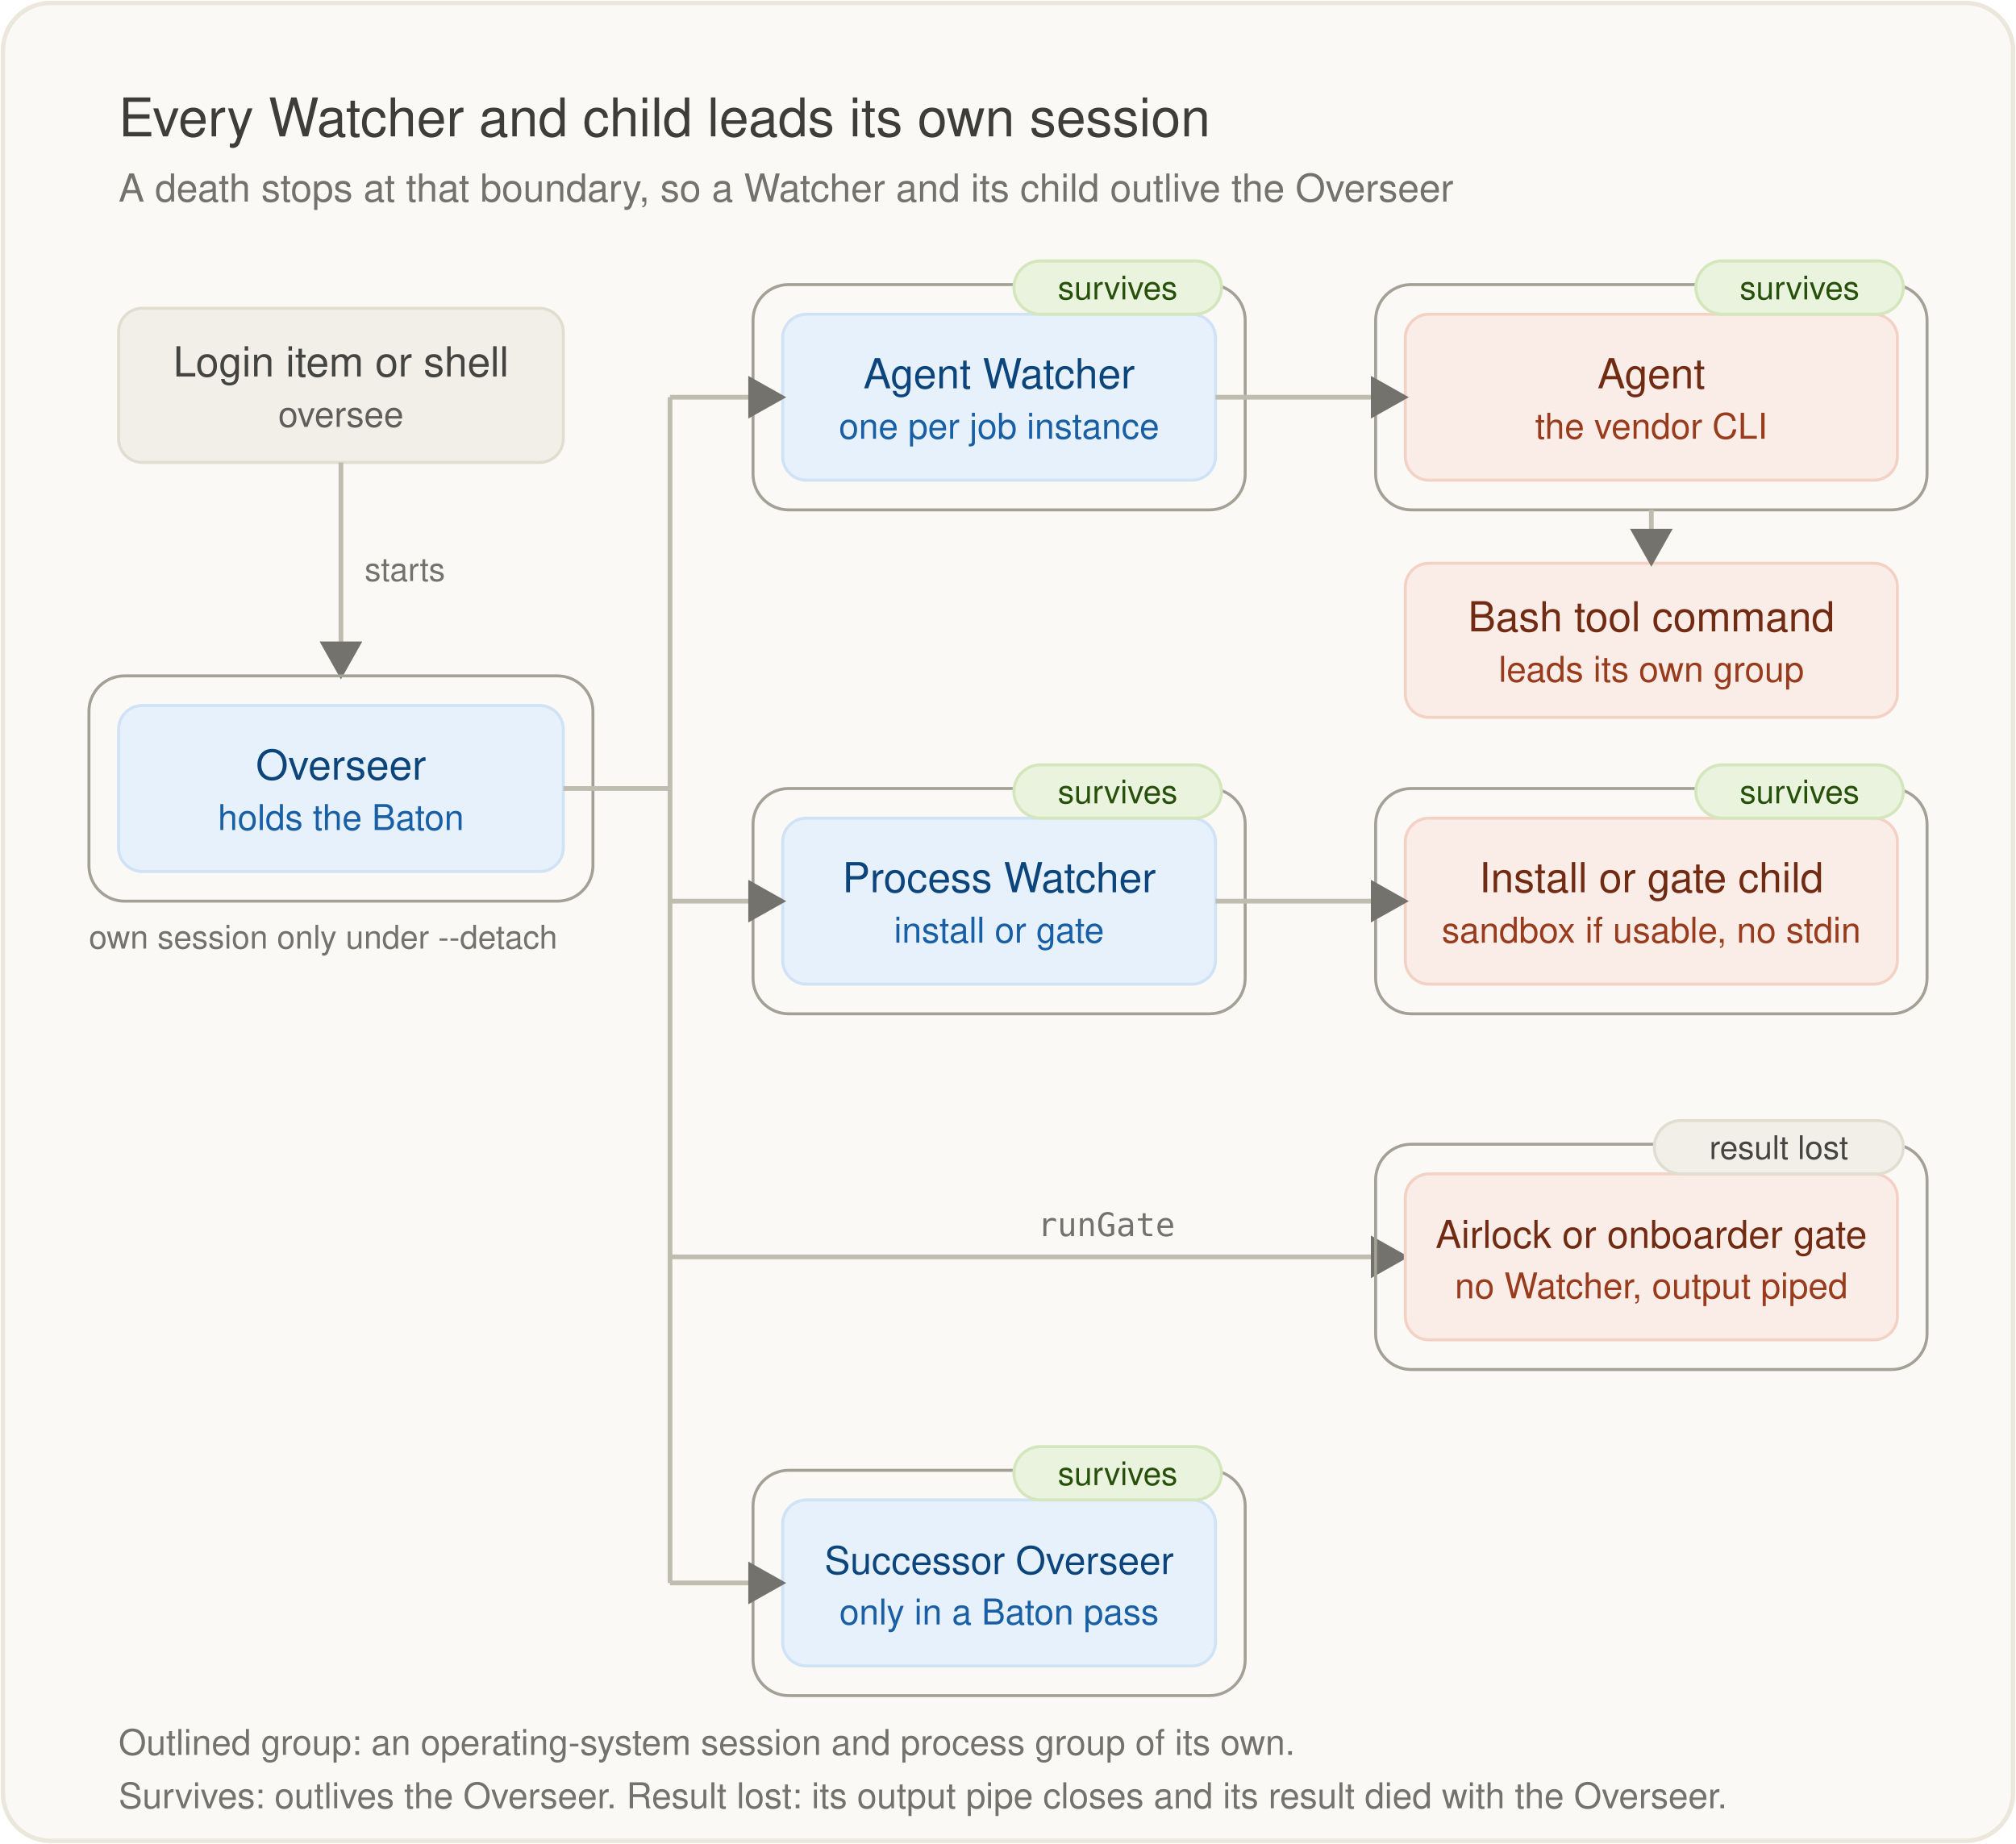
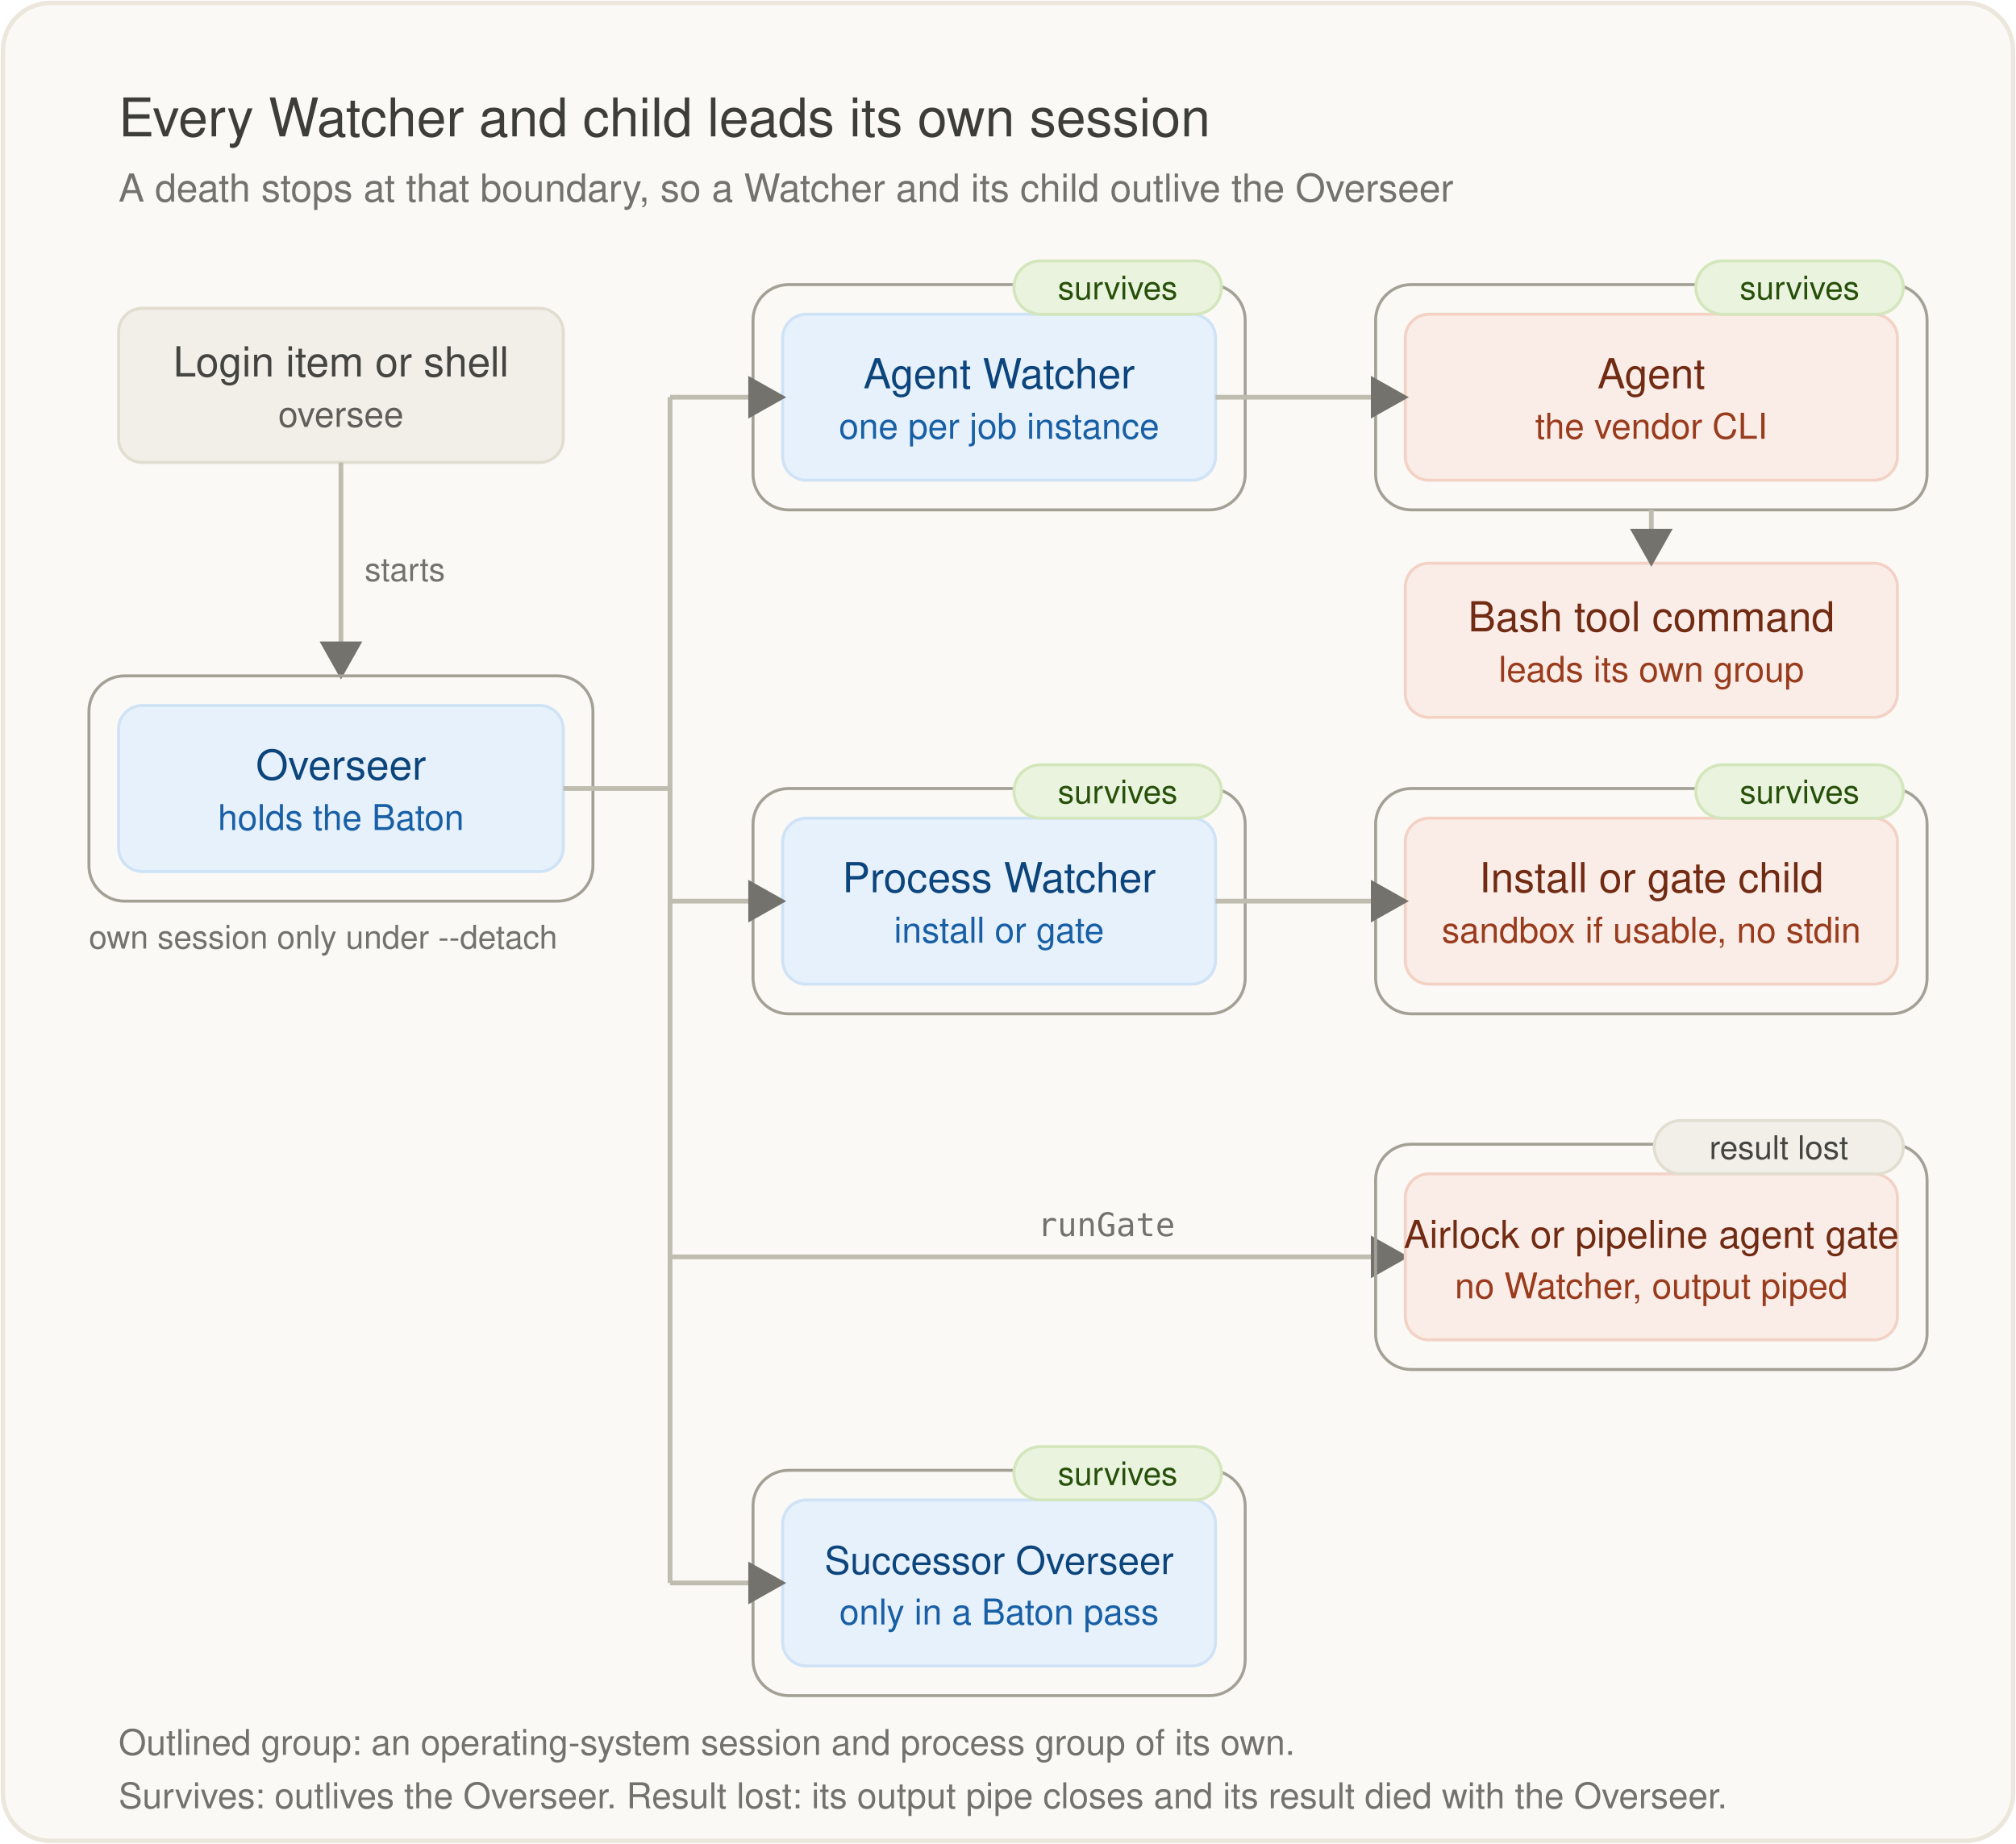
<svg xmlns="http://www.w3.org/2000/svg" width="680" height="622" viewBox="0 0 680 622" role="img" font-family="-apple-system,BlinkMacSystemFont,'Segoe UI',Helvetica,Arial,sans-serif">
  <defs>
    <marker id="ah" markerWidth="9" markerHeight="9" refX="6" refY="4.5" orient="auto">
      <path d="M0,0 L8,4.5 L0,9 z" fill="#73726c" />
    </marker>
  </defs>
  <rect x="1" y="1" width="678" height="620" rx="16" fill="#FAF9F5" stroke="#ECE7DC" stroke-width="1.5" />
  <text x="40" y="46" font-size="18" font-weight="500" fill="#3d3d3a">Every Watcher and child leads its own session</text>
  <text x="40" y="68" font-size="13" fill="#73726c">A death stops at that boundary, so a Watcher and its child outlive the Overseer</text>
  <rect x="40" y="104" width="150" height="52" rx="8" fill="#F1EFE8" stroke="#E1DDD0" />
  <text x="115.0" y="127.0" font-size="14" font-weight="500" fill="#444441" text-anchor="middle">Login item or shell</text>
  <text x="115.0" y="144.0" font-size="12" fill="#5F5E5A" text-anchor="middle">oversee</text>
  <path d="M115,156 L115,226" fill="none" stroke="#bfbdb0" stroke-width="1.6" marker-end="url(#ah)" />
  <text x="123" y="196" font-size="11" fill="#73726c" text-anchor="start">starts</text>
  <rect x="30" y="228" width="170" height="76" rx="12" fill="none" stroke="#a3a196" stroke-width="1" />
  <rect x="40" y="238" width="150" height="56" rx="8" fill="#E6F1FB" stroke="#CFE2F6" />
  <text x="115.0" y="263.0" font-size="14" font-weight="500" fill="#0C447C" text-anchor="middle">Overseer</text>
  <text x="115.0" y="280.0" font-size="12" fill="#185FA5" text-anchor="middle">holds the Baton</text>
  <text x="30" y="320" font-size="11" fill="#73726c" text-anchor="start">own session only under --detach</text>
  <rect x="254" y="96" width="166" height="76" rx="12" fill="none" stroke="#a3a196" stroke-width="1" />
  <rect x="264" y="106" width="146" height="56" rx="8" fill="#E6F1FB" stroke="#CFE2F6" />
  <text x="337.0" y="131.0" font-size="14" font-weight="500" fill="#0C447C" text-anchor="middle">Agent Watcher</text>
  <text x="337.0" y="148.0" font-size="12" fill="#185FA5" text-anchor="middle">one per job instance</text>
  <rect x="254" y="266" width="166" height="76" rx="12" fill="none" stroke="#a3a196" stroke-width="1" />
  <rect x="264" y="276" width="146" height="56" rx="8" fill="#E6F1FB" stroke="#CFE2F6" />
  <text x="337.0" y="301.0" font-size="14" font-weight="500" fill="#0C447C" text-anchor="middle">Process Watcher</text>
  <text x="337.0" y="318.0" font-size="12" fill="#185FA5" text-anchor="middle">install or gate</text>
  <rect x="254" y="496" width="166" height="76" rx="12" fill="none" stroke="#a3a196" stroke-width="1" />
  <rect x="264" y="506" width="146" height="56" rx="8" fill="#E6F1FB" stroke="#CFE2F6" />
  <text x="337.0" y="531.0" font-size="13" font-weight="500" fill="#0C447C" text-anchor="middle">Successor Overseer</text>
  <text x="337.0" y="548.0" font-size="12" fill="#185FA5" text-anchor="middle">only in a Baton pass</text>
  <path d="M190,266 L226,266" fill="none" stroke="#bfbdb0" stroke-width="1.6" />
  <path d="M226,134 L226,534" fill="none" stroke="#bfbdb0" stroke-width="1.6" />
  <path d="M226,134 L262,134" fill="none" stroke="#bfbdb0" stroke-width="1.6" marker-end="url(#ah)" />
  <path d="M226,304 L262,304" fill="none" stroke="#bfbdb0" stroke-width="1.6" marker-end="url(#ah)" />
  <path d="M226,534 L262,534" fill="none" stroke="#bfbdb0" stroke-width="1.6" marker-end="url(#ah)" />
  <path d="M226,424 L472,424" fill="none" stroke="#bfbdb0" stroke-width="1.6" marker-end="url(#ah)" />
  <rect x="464" y="96" width="186" height="76" rx="12" fill="none" stroke="#a3a196" stroke-width="1" />
  <rect x="474" y="106" width="166" height="56" rx="8" fill="#FAECE7" stroke="#F3D2C5" />
  <text x="557.0" y="131.0" font-size="14" font-weight="500" fill="#712B13" text-anchor="middle">Agent</text>
  <text x="557.0" y="148.0" font-size="12" fill="#993C1D" text-anchor="middle">the vendor CLI</text>
  <rect x="474" y="190" width="166" height="52" rx="8" fill="#FAECE7" stroke="#F3D2C5" />
  <text x="557.0" y="213.0" font-size="14" font-weight="500" fill="#712B13" text-anchor="middle">Bash tool command</text>
  <text x="557.0" y="230.0" font-size="12" fill="#993C1D" text-anchor="middle">leads its own group</text>
  <path d="M410,134 L472,134" fill="none" stroke="#bfbdb0" stroke-width="1.6" marker-end="url(#ah)" />
  <path d="M557,172 L557,188" fill="none" stroke="#bfbdb0" stroke-width="1.6" marker-end="url(#ah)" />
  <rect x="464" y="266" width="186" height="76" rx="12" fill="none" stroke="#a3a196" stroke-width="1" />
  <rect x="474" y="276" width="166" height="56" rx="8" fill="#FAECE7" stroke="#F3D2C5" />
  <text x="557.0" y="301.0" font-size="14" font-weight="500" fill="#712B13" text-anchor="middle">Install or gate child</text>
  <text x="557.0" y="318.0" font-size="12" fill="#993C1D" text-anchor="middle">sandbox if usable, no stdin</text>
  <path d="M410,304 L472,304" fill="none" stroke="#bfbdb0" stroke-width="1.6" marker-end="url(#ah)" />
  <rect x="464" y="386" width="186" height="76" rx="12" fill="none" stroke="#a3a196" stroke-width="1" />
  <rect x="474" y="396" width="166" height="56" rx="8" fill="#FAECE7" stroke="#F3D2C5" />
-   <text x="557.0" y="421.0" font-size="13" font-weight="500" fill="#712B13" text-anchor="middle">Airlock or onboarder gate</text>
+   <text x="557.0" y="421.0" font-size="13" font-weight="500" fill="#712B13" text-anchor="middle">Airlock or pipeline agent gate</text>
  <text x="557.0" y="438.0" font-size="12" fill="#993C1D" text-anchor="middle">no Watcher, output piped</text>
  <text x="350" y="417" font-size="11" fill="#73726c" text-anchor="start" font-family="ui-monospace,Menlo,Consolas,monospace">runGate</text>
  <rect x="342" y="88" width="70" height="18" rx="9" fill="#EAF3DE" stroke="#D3E6BC" />
  <text x="377.0" y="101" font-size="11" fill="#27500A" text-anchor="middle">survives</text>
  <rect x="342" y="258" width="70" height="18" rx="9" fill="#EAF3DE" stroke="#D3E6BC" />
  <text x="377.0" y="271" font-size="11" fill="#27500A" text-anchor="middle">survives</text>
  <rect x="342" y="488" width="70" height="18" rx="9" fill="#EAF3DE" stroke="#D3E6BC" />
  <text x="377.0" y="501" font-size="11" fill="#27500A" text-anchor="middle">survives</text>
  <rect x="572" y="88" width="70" height="18" rx="9" fill="#EAF3DE" stroke="#D3E6BC" />
  <text x="607.0" y="101" font-size="11" fill="#27500A" text-anchor="middle">survives</text>
  <rect x="572" y="258" width="70" height="18" rx="9" fill="#EAF3DE" stroke="#D3E6BC" />
  <text x="607.0" y="271" font-size="11" fill="#27500A" text-anchor="middle">survives</text>
  <rect x="558" y="378" width="84" height="18" rx="9" fill="#F1EFE8" stroke="#E1DDD0" />
  <text x="600.0" y="391" font-size="11" fill="#444441" text-anchor="middle">result lost</text>
  <text x="40" y="592" font-size="12" fill="#73726c" text-anchor="start">Outlined group: an operating-system session and process group of its own.</text>
  <text x="40" y="610" font-size="12" fill="#73726c" text-anchor="start">Survives: outlives the Overseer. Result lost: its output pipe closes and its result died with the Overseer.</text>
</svg>
